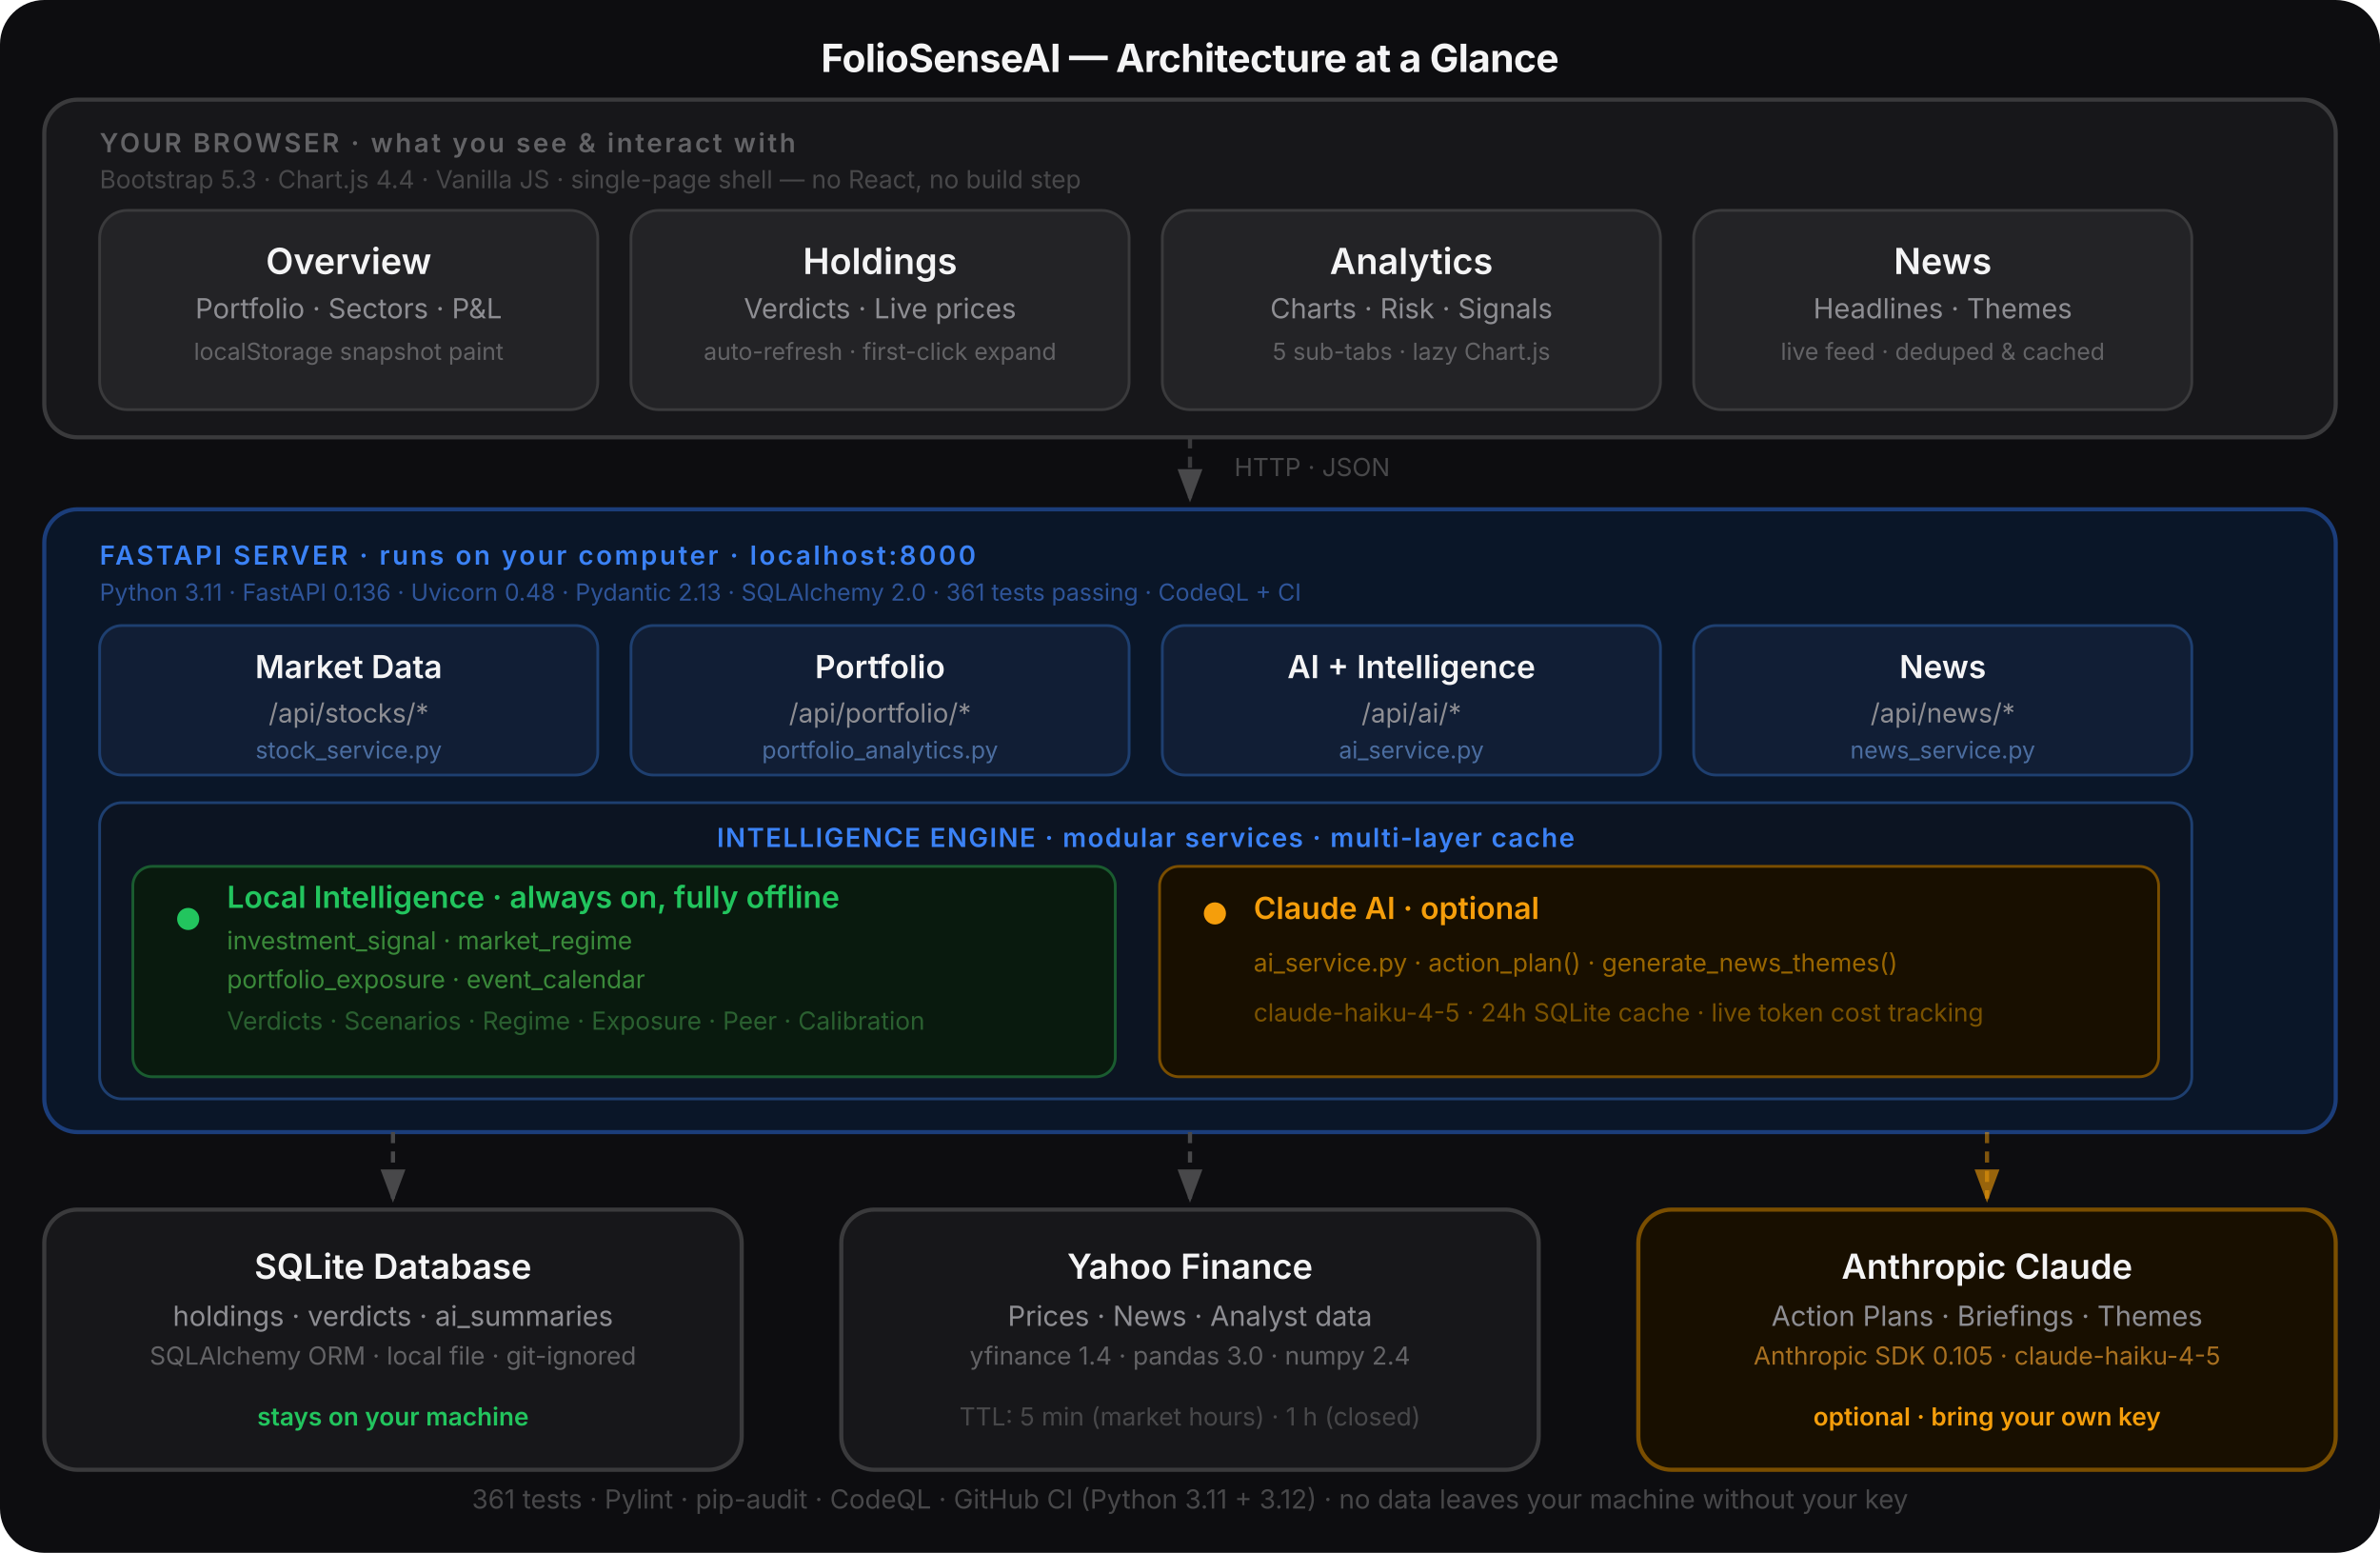
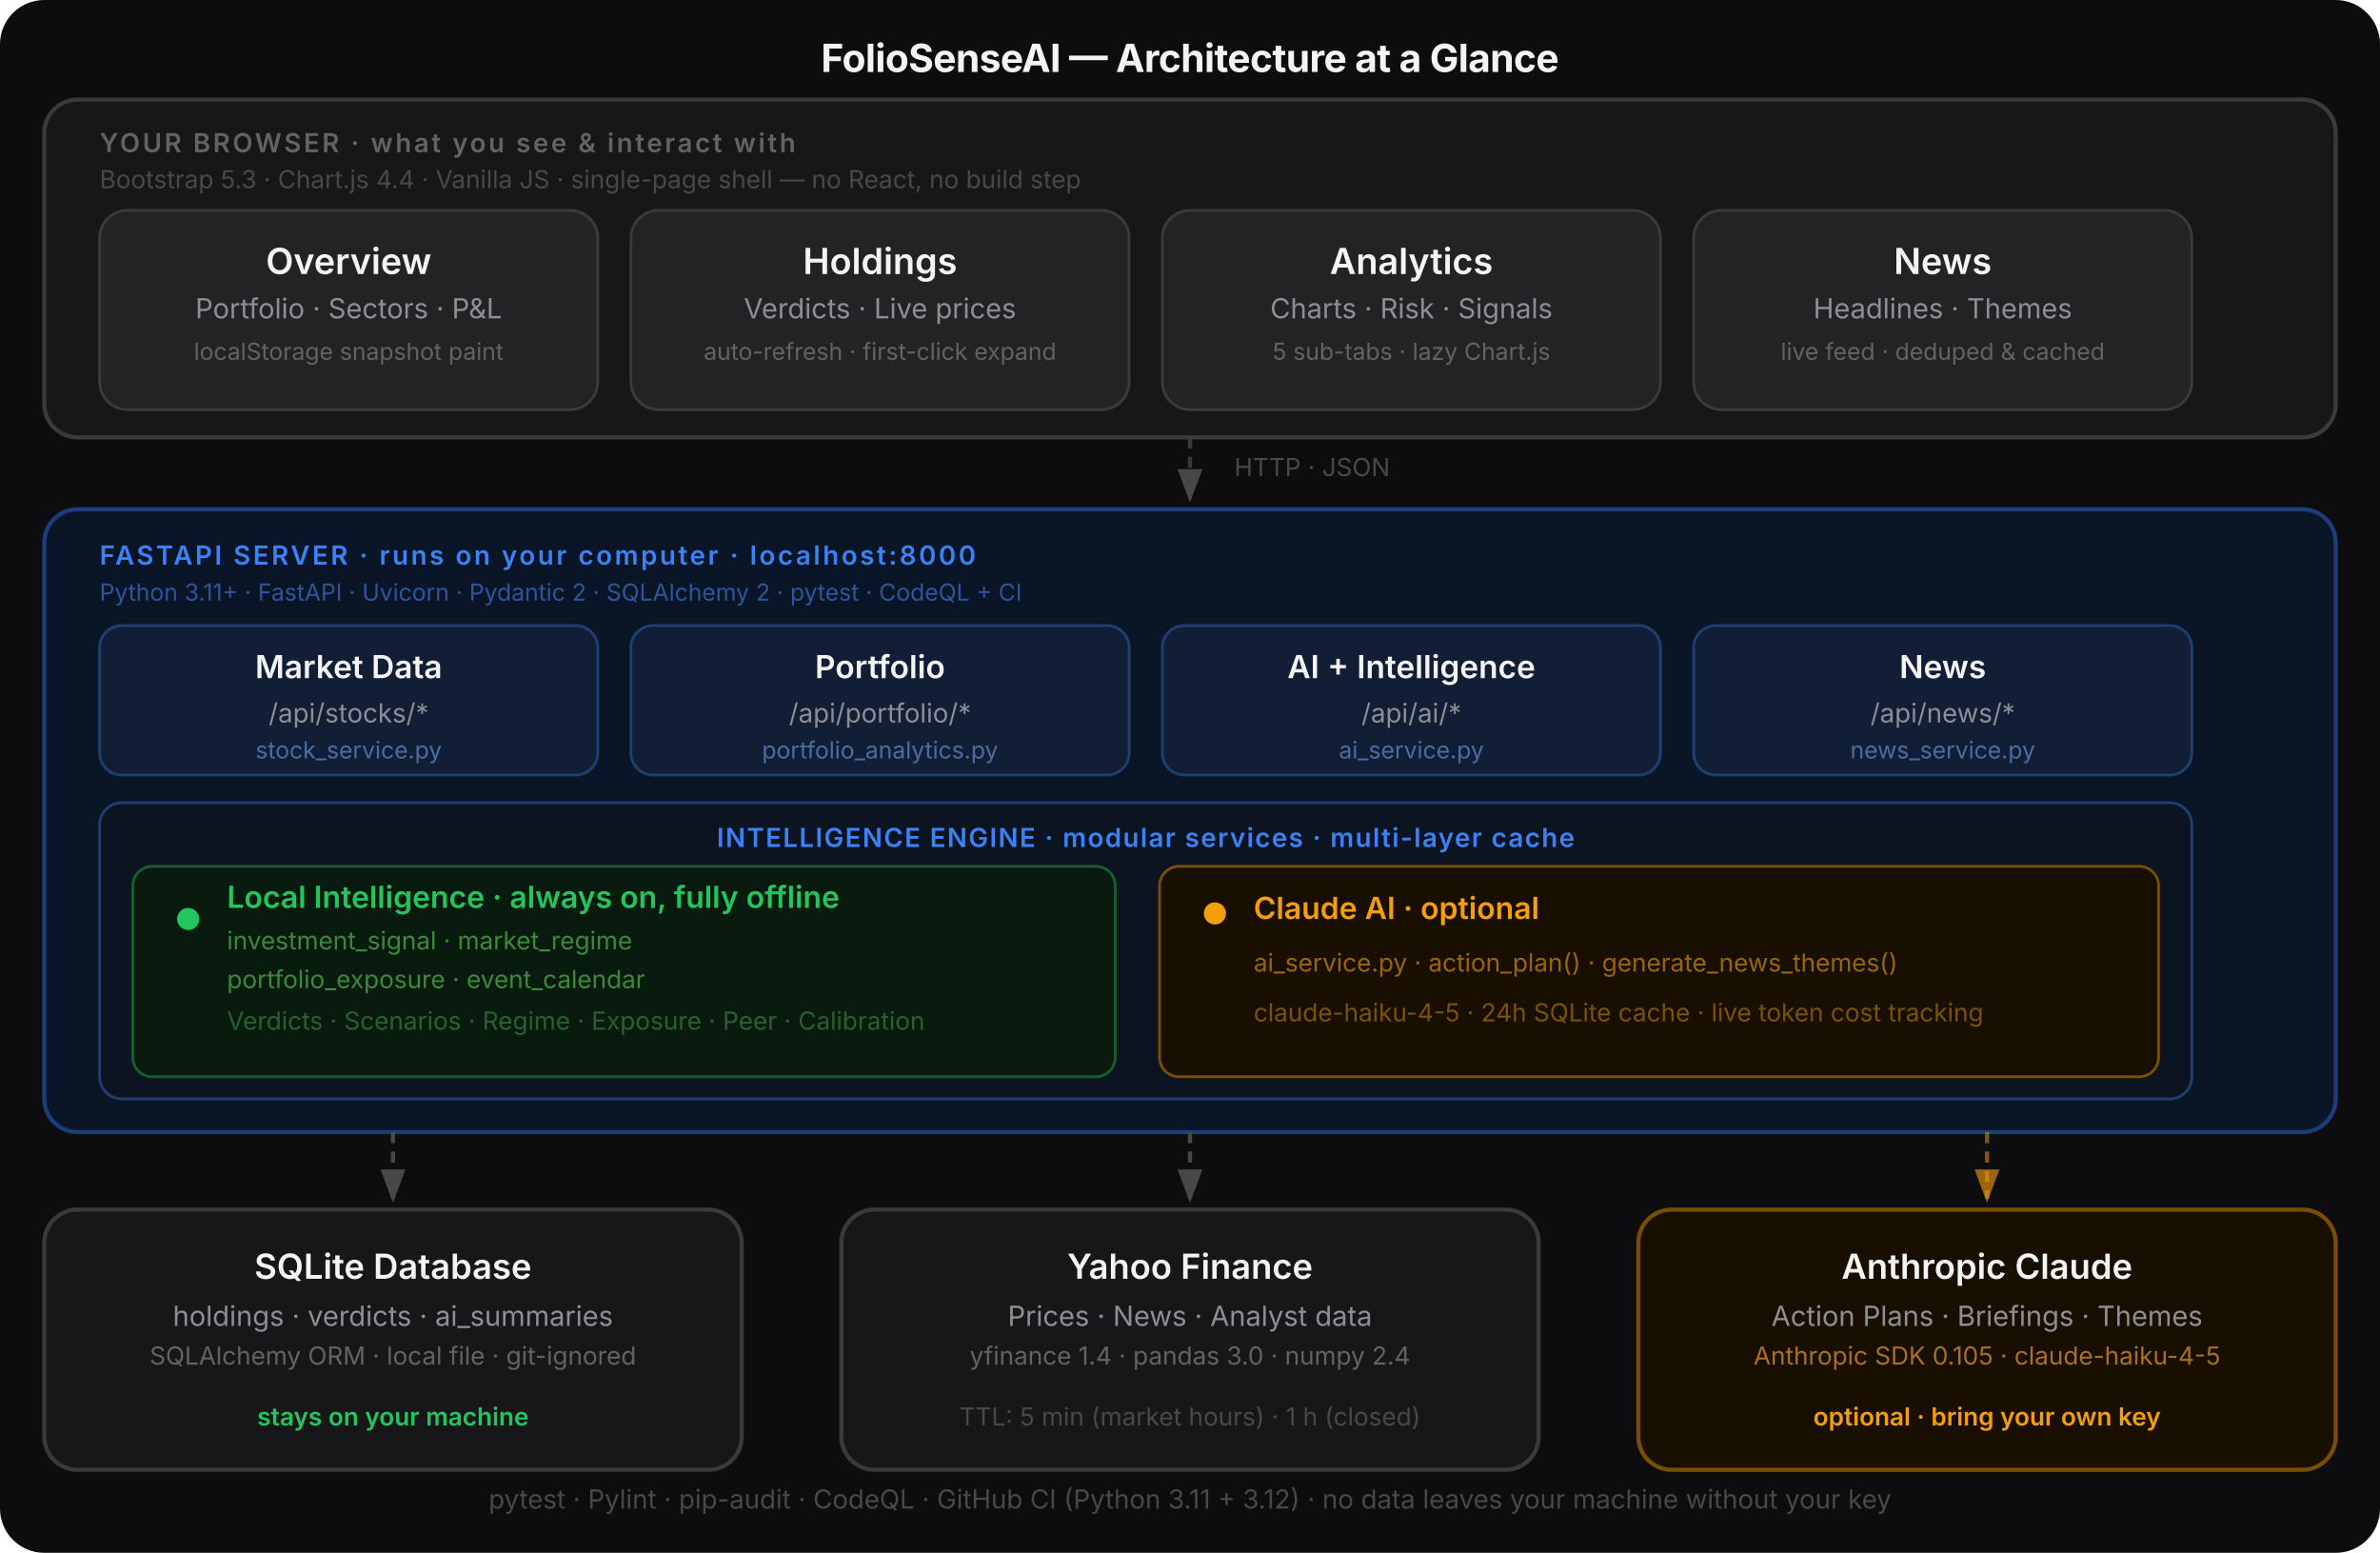
<svg xmlns="http://www.w3.org/2000/svg" width="860" height="561" viewBox="0 0 860 561">
  <defs>
    <marker id="arr" markerWidth="8" markerHeight="6" refX="7" refY="3" orient="auto-start-reverse">
      <polygon points="0 0, 8 3, 0 6" fill="#48484A" />
    </marker>
    <marker id="arr-orange" markerWidth="8" markerHeight="6" refX="7" refY="3" orient="auto-start-reverse">
      <polygon points="0 0, 8 3, 0 6" fill="#F59E0B" fill-opacity="0.6" />
    </marker>
  </defs>
  <rect width="860" height="561" rx="16" fill="#0D0D10" />
  <text x="430" y="26" font-family="-apple-system,BlinkMacSystemFont,'Segoe UI',system-ui,sans-serif" font-size="14" font-weight="700" fill="#F4F4F5" text-anchor="middle" letter-spacing="-0.2">FolioSenseAI — Architecture at a Glance</text>
  <rect x="16" y="36" width="828" height="122" rx="12" fill="#17171A" stroke="#3A3A3C" stroke-width="1.5" />
  <text x="36" y="55" font-family="-apple-system,BlinkMacSystemFont,sans-serif" font-size="9.5" font-weight="600" fill="#636366" letter-spacing="0.9">YOUR BROWSER  ·  what you see &amp; interact with</text>
  <text x="36" y="68" font-family="-apple-system,BlinkMacSystemFont,sans-serif" font-size="9" fill="#48484A">Bootstrap 5.3  ·  Chart.js 4.4  ·  Vanilla JS  ·  single-page shell — no React, no build step</text>
  <rect x="36" y="76" width="180" height="72" rx="10" fill="#232326" stroke="#3A3A3C" stroke-width="1" />
  <text x="126" y="99" font-family="-apple-system,BlinkMacSystemFont,sans-serif" font-size="13" font-weight="600" fill="#F4F4F5" text-anchor="middle">Overview</text>
  <text x="126" y="115" font-family="-apple-system,BlinkMacSystemFont,sans-serif" font-size="10" fill="#8E8E93" text-anchor="middle">Portfolio · Sectors · P&amp;L</text>
  <text x="126" y="130" font-family="-apple-system,BlinkMacSystemFont,sans-serif" font-size="8.5" fill="#636366" text-anchor="middle">localStorage snapshot paint</text>
  <rect x="228" y="76" width="180" height="72" rx="10" fill="#232326" stroke="#3A3A3C" stroke-width="1" />
  <text x="318" y="99" font-family="-apple-system,BlinkMacSystemFont,sans-serif" font-size="13" font-weight="600" fill="#F4F4F5" text-anchor="middle">Holdings</text>
  <text x="318" y="115" font-family="-apple-system,BlinkMacSystemFont,sans-serif" font-size="10" fill="#8E8E93" text-anchor="middle">Verdicts · Live prices</text>
  <text x="318" y="130" font-family="-apple-system,BlinkMacSystemFont,sans-serif" font-size="8.5" fill="#636366" text-anchor="middle">auto-refresh · first-click expand</text>
  <rect x="420" y="76" width="180" height="72" rx="10" fill="#232326" stroke="#3A3A3C" stroke-width="1" />
  <text x="510" y="99" font-family="-apple-system,BlinkMacSystemFont,sans-serif" font-size="13" font-weight="600" fill="#F4F4F5" text-anchor="middle">Analytics</text>
  <text x="510" y="115" font-family="-apple-system,BlinkMacSystemFont,sans-serif" font-size="10" fill="#8E8E93" text-anchor="middle">Charts · Risk · Signals</text>
  <text x="510" y="130" font-family="-apple-system,BlinkMacSystemFont,sans-serif" font-size="8.5" fill="#636366" text-anchor="middle">5 sub-tabs · lazy Chart.js</text>
  <rect x="612" y="76" width="180" height="72" rx="10" fill="#232326" stroke="#3A3A3C" stroke-width="1" />
  <text x="702" y="99" font-family="-apple-system,BlinkMacSystemFont,sans-serif" font-size="13" font-weight="600" fill="#F4F4F5" text-anchor="middle">News</text>
  <text x="702" y="115" font-family="-apple-system,BlinkMacSystemFont,sans-serif" font-size="10" fill="#8E8E93" text-anchor="middle">Headlines · Themes</text>
  <text x="702" y="130" font-family="-apple-system,BlinkMacSystemFont,sans-serif" font-size="8.5" fill="#636366" text-anchor="middle">live feed · deduped &amp; cached</text>
  <line x1="430" y1="158" x2="430" y2="180" stroke="#3A3A3C" stroke-width="1.5" stroke-dasharray="4,3" marker-end="url(#arr)" />
  <text x="446" y="172" font-family="-apple-system,BlinkMacSystemFont,sans-serif" font-size="9" fill="#48484A">HTTP · JSON</text>
  <rect x="16" y="184" width="828" height="225" rx="12" fill="#0A1628" stroke="#1B3D7A" stroke-width="1.5" />
  <text x="36" y="204" font-family="-apple-system,BlinkMacSystemFont,sans-serif" font-size="9.5" font-weight="600" fill="#3B82F6" letter-spacing="0.9">FASTAPI SERVER  ·  runs on your computer  ·  localhost:8000</text>
-   <text x="36" y="217" font-family="-apple-system,BlinkMacSystemFont,sans-serif" font-size="8.5" fill="#2E5499">Python 3.11  ·  FastAPI 0.136  ·  Uvicorn 0.48  ·  Pydantic 2.13  ·  SQLAlchemy 2.0  ·  361 tests passing  ·  CodeQL + CI</text>
+   <text x="36" y="217" font-family="-apple-system,BlinkMacSystemFont,sans-serif" font-size="8.5" fill="#2E5499">Python 3.11+  ·  FastAPI  ·  Uvicorn  ·  Pydantic 2  ·  SQLAlchemy 2  ·  pytest  ·  CodeQL + CI</text>
  <rect x="36" y="226" width="180" height="54" rx="8" fill="#111E35" stroke="#1E3F70" stroke-width="1" />
  <text x="126" y="245" font-family="-apple-system,BlinkMacSystemFont,sans-serif" font-size="11.5" font-weight="600" fill="#F4F4F5" text-anchor="middle">Market Data</text>
  <text x="126" y="261" font-family="-apple-system,BlinkMacSystemFont,sans-serif" font-size="9.5" fill="#8E8E93" text-anchor="middle">/api/stocks/*</text>
  <text x="126" y="274" font-family="-apple-system,BlinkMacSystemFont,sans-serif" font-size="8.5" fill="#4B6DA0" text-anchor="middle">stock_service.py</text>
  <rect x="228" y="226" width="180" height="54" rx="8" fill="#111E35" stroke="#1E3F70" stroke-width="1" />
  <text x="318" y="245" font-family="-apple-system,BlinkMacSystemFont,sans-serif" font-size="11.5" font-weight="600" fill="#F4F4F5" text-anchor="middle">Portfolio</text>
  <text x="318" y="261" font-family="-apple-system,BlinkMacSystemFont,sans-serif" font-size="9.5" fill="#8E8E93" text-anchor="middle">/api/portfolio/*</text>
  <text x="318" y="274" font-family="-apple-system,BlinkMacSystemFont,sans-serif" font-size="8.5" fill="#4B6DA0" text-anchor="middle">portfolio_analytics.py</text>
  <rect x="420" y="226" width="180" height="54" rx="8" fill="#111E35" stroke="#1E3F70" stroke-width="1" />
  <text x="510" y="245" font-family="-apple-system,BlinkMacSystemFont,sans-serif" font-size="11.5" font-weight="600" fill="#F4F4F5" text-anchor="middle">AI + Intelligence</text>
  <text x="510" y="261" font-family="-apple-system,BlinkMacSystemFont,sans-serif" font-size="9.5" fill="#8E8E93" text-anchor="middle">/api/ai/*</text>
  <text x="510" y="274" font-family="-apple-system,BlinkMacSystemFont,sans-serif" font-size="8.5" fill="#4B6DA0" text-anchor="middle">ai_service.py</text>
  <rect x="612" y="226" width="180" height="54" rx="8" fill="#111E35" stroke="#1E3F70" stroke-width="1" />
  <text x="702" y="245" font-family="-apple-system,BlinkMacSystemFont,sans-serif" font-size="11.5" font-weight="600" fill="#F4F4F5" text-anchor="middle">News</text>
  <text x="702" y="261" font-family="-apple-system,BlinkMacSystemFont,sans-serif" font-size="9.5" fill="#8E8E93" text-anchor="middle">/api/news/*</text>
  <text x="702" y="274" font-family="-apple-system,BlinkMacSystemFont,sans-serif" font-size="8.5" fill="#4B6DA0" text-anchor="middle">news_service.py</text>
  <rect x="36" y="290" width="756" height="107" rx="8" fill="#0C1422" stroke="#1E3F70" stroke-width="1" />
  <text x="414" y="306" font-family="-apple-system,BlinkMacSystemFont,sans-serif" font-size="9.5" font-weight="600" fill="#3B82F6" text-anchor="middle" letter-spacing="0.5">INTELLIGENCE ENGINE  ·  modular services  ·  multi-layer cache</text>
  <rect x="48" y="313" width="355" height="76" rx="7" fill="#091A0E" stroke="#1A5C30" stroke-width="1" />
  <circle cx="68" cy="332" r="4" fill="#22C55E" />
  <text x="82" y="328" font-family="-apple-system,BlinkMacSystemFont,sans-serif" font-size="11" font-weight="600" fill="#22C55E">Local Intelligence  ·  always on, fully offline</text>
  <text x="82" y="343" font-family="-apple-system,BlinkMacSystemFont,sans-serif" font-size="9" fill="#3A8A3A">investment_signal  ·  market_regime</text>
  <text x="82" y="357" font-family="-apple-system,BlinkMacSystemFont,sans-serif" font-size="9" fill="#3A8A3A">portfolio_exposure  ·  event_calendar</text>
  <text x="82" y="372" font-family="-apple-system,BlinkMacSystemFont,sans-serif" font-size="9" fill="#2A6030">Verdicts  ·  Scenarios  ·  Regime  ·  Exposure  ·  Peer  ·  Calibration</text>
  <rect x="419" y="313" width="361" height="76" rx="7" fill="#180F00" stroke="#7A4E00" stroke-width="1" />
  <circle cx="439" cy="330" r="4" fill="#F59E0B" />
  <text x="453" y="332" font-family="-apple-system,BlinkMacSystemFont,sans-serif" font-size="11" font-weight="600" fill="#F59E0B">Claude AI  ·  optional</text>
  <text x="453" y="351" font-family="-apple-system,BlinkMacSystemFont,sans-serif" font-size="9" fill="#996600">ai_service.py  ·  action_plan()  ·  generate_news_themes()</text>
  <text x="453" y="369" font-family="-apple-system,BlinkMacSystemFont,sans-serif" font-size="9" fill="#7A5200">claude-haiku-4-5  ·  24h SQLite cache  ·  live token cost tracking</text>
  <line x1="142" y1="409" x2="142" y2="433" stroke="#48484A" stroke-width="1.5" stroke-dasharray="4,3" marker-end="url(#arr)" />
  <line x1="430" y1="409" x2="430" y2="433" stroke="#48484A" stroke-width="1.5" stroke-dasharray="4,3" marker-end="url(#arr)" />
  <line x1="718" y1="409" x2="718" y2="433" stroke="#F59E0B" stroke-opacity="0.5" stroke-width="1.5" stroke-dasharray="4,3" marker-end="url(#arr-orange)" />
  <rect x="16" y="437" width="252" height="94" rx="12" fill="#17171A" stroke="#3A3A3C" stroke-width="1.5" />
  <text x="142" y="462" font-family="-apple-system,BlinkMacSystemFont,sans-serif" font-size="12.5" font-weight="600" fill="#F4F4F5" text-anchor="middle">SQLite Database</text>
  <text x="142" y="479" font-family="-apple-system,BlinkMacSystemFont,sans-serif" font-size="10" fill="#8E8E93" text-anchor="middle">holdings · verdicts · ai_summaries</text>
  <text x="142" y="493" font-family="-apple-system,BlinkMacSystemFont,sans-serif" font-size="9" fill="#636366" text-anchor="middle">SQLAlchemy ORM · local file · git-ignored</text>
  <text x="142" y="515" font-family="-apple-system,BlinkMacSystemFont,sans-serif" font-size="9" font-weight="600" fill="#22C55E" text-anchor="middle">stays on your machine</text>
  <rect x="304" y="437" width="252" height="94" rx="12" fill="#17171A" stroke="#3A3A3C" stroke-width="1.5" />
  <text x="430" y="462" font-family="-apple-system,BlinkMacSystemFont,sans-serif" font-size="12.5" font-weight="600" fill="#F4F4F5" text-anchor="middle">Yahoo Finance</text>
  <text x="430" y="479" font-family="-apple-system,BlinkMacSystemFont,sans-serif" font-size="10" fill="#8E8E93" text-anchor="middle">Prices · News · Analyst data</text>
  <text x="430" y="493" font-family="-apple-system,BlinkMacSystemFont,sans-serif" font-size="9" fill="#636366" text-anchor="middle">yfinance 1.4 · pandas 3.0 · numpy 2.4</text>
  <text x="430" y="515" font-family="-apple-system,BlinkMacSystemFont,sans-serif" font-size="9" fill="#48484A" text-anchor="middle">TTL: 5 min (market hours) · 1 h (closed)</text>
  <rect x="592" y="437" width="252" height="94" rx="12" fill="#180F00" stroke="#7A4E00" stroke-width="1.5" />
  <text x="718" y="462" font-family="-apple-system,BlinkMacSystemFont,sans-serif" font-size="12.5" font-weight="600" fill="#F4F4F5" text-anchor="middle">Anthropic Claude</text>
  <text x="718" y="479" font-family="-apple-system,BlinkMacSystemFont,sans-serif" font-size="10" fill="#8E8E93" text-anchor="middle">Action Plans · Briefings · Themes</text>
  <text x="718" y="493" font-family="-apple-system,BlinkMacSystemFont,sans-serif" font-size="9" fill="#A87020" text-anchor="middle">Anthropic SDK 0.105 · claude-haiku-4-5</text>
  <text x="718" y="515" font-family="-apple-system,BlinkMacSystemFont,sans-serif" font-size="9" font-weight="600" fill="#F59E0B" text-anchor="middle">optional · bring your own key</text>
-   <text x="430" y="545" font-family="-apple-system,BlinkMacSystemFont,sans-serif" font-size="9.5" fill="#48484A" text-anchor="middle">361 tests  ·  Pylint  ·  pip-audit  ·  CodeQL  ·  GitHub CI (Python 3.11 + 3.12)  ·  no data leaves your machine without your key</text>
+   <text x="430" y="545" font-family="-apple-system,BlinkMacSystemFont,sans-serif" font-size="9.5" fill="#48484A" text-anchor="middle">pytest  ·  Pylint  ·  pip-audit  ·  CodeQL  ·  GitHub CI (Python 3.11 + 3.12)  ·  no data leaves your machine without your key</text>
</svg>
